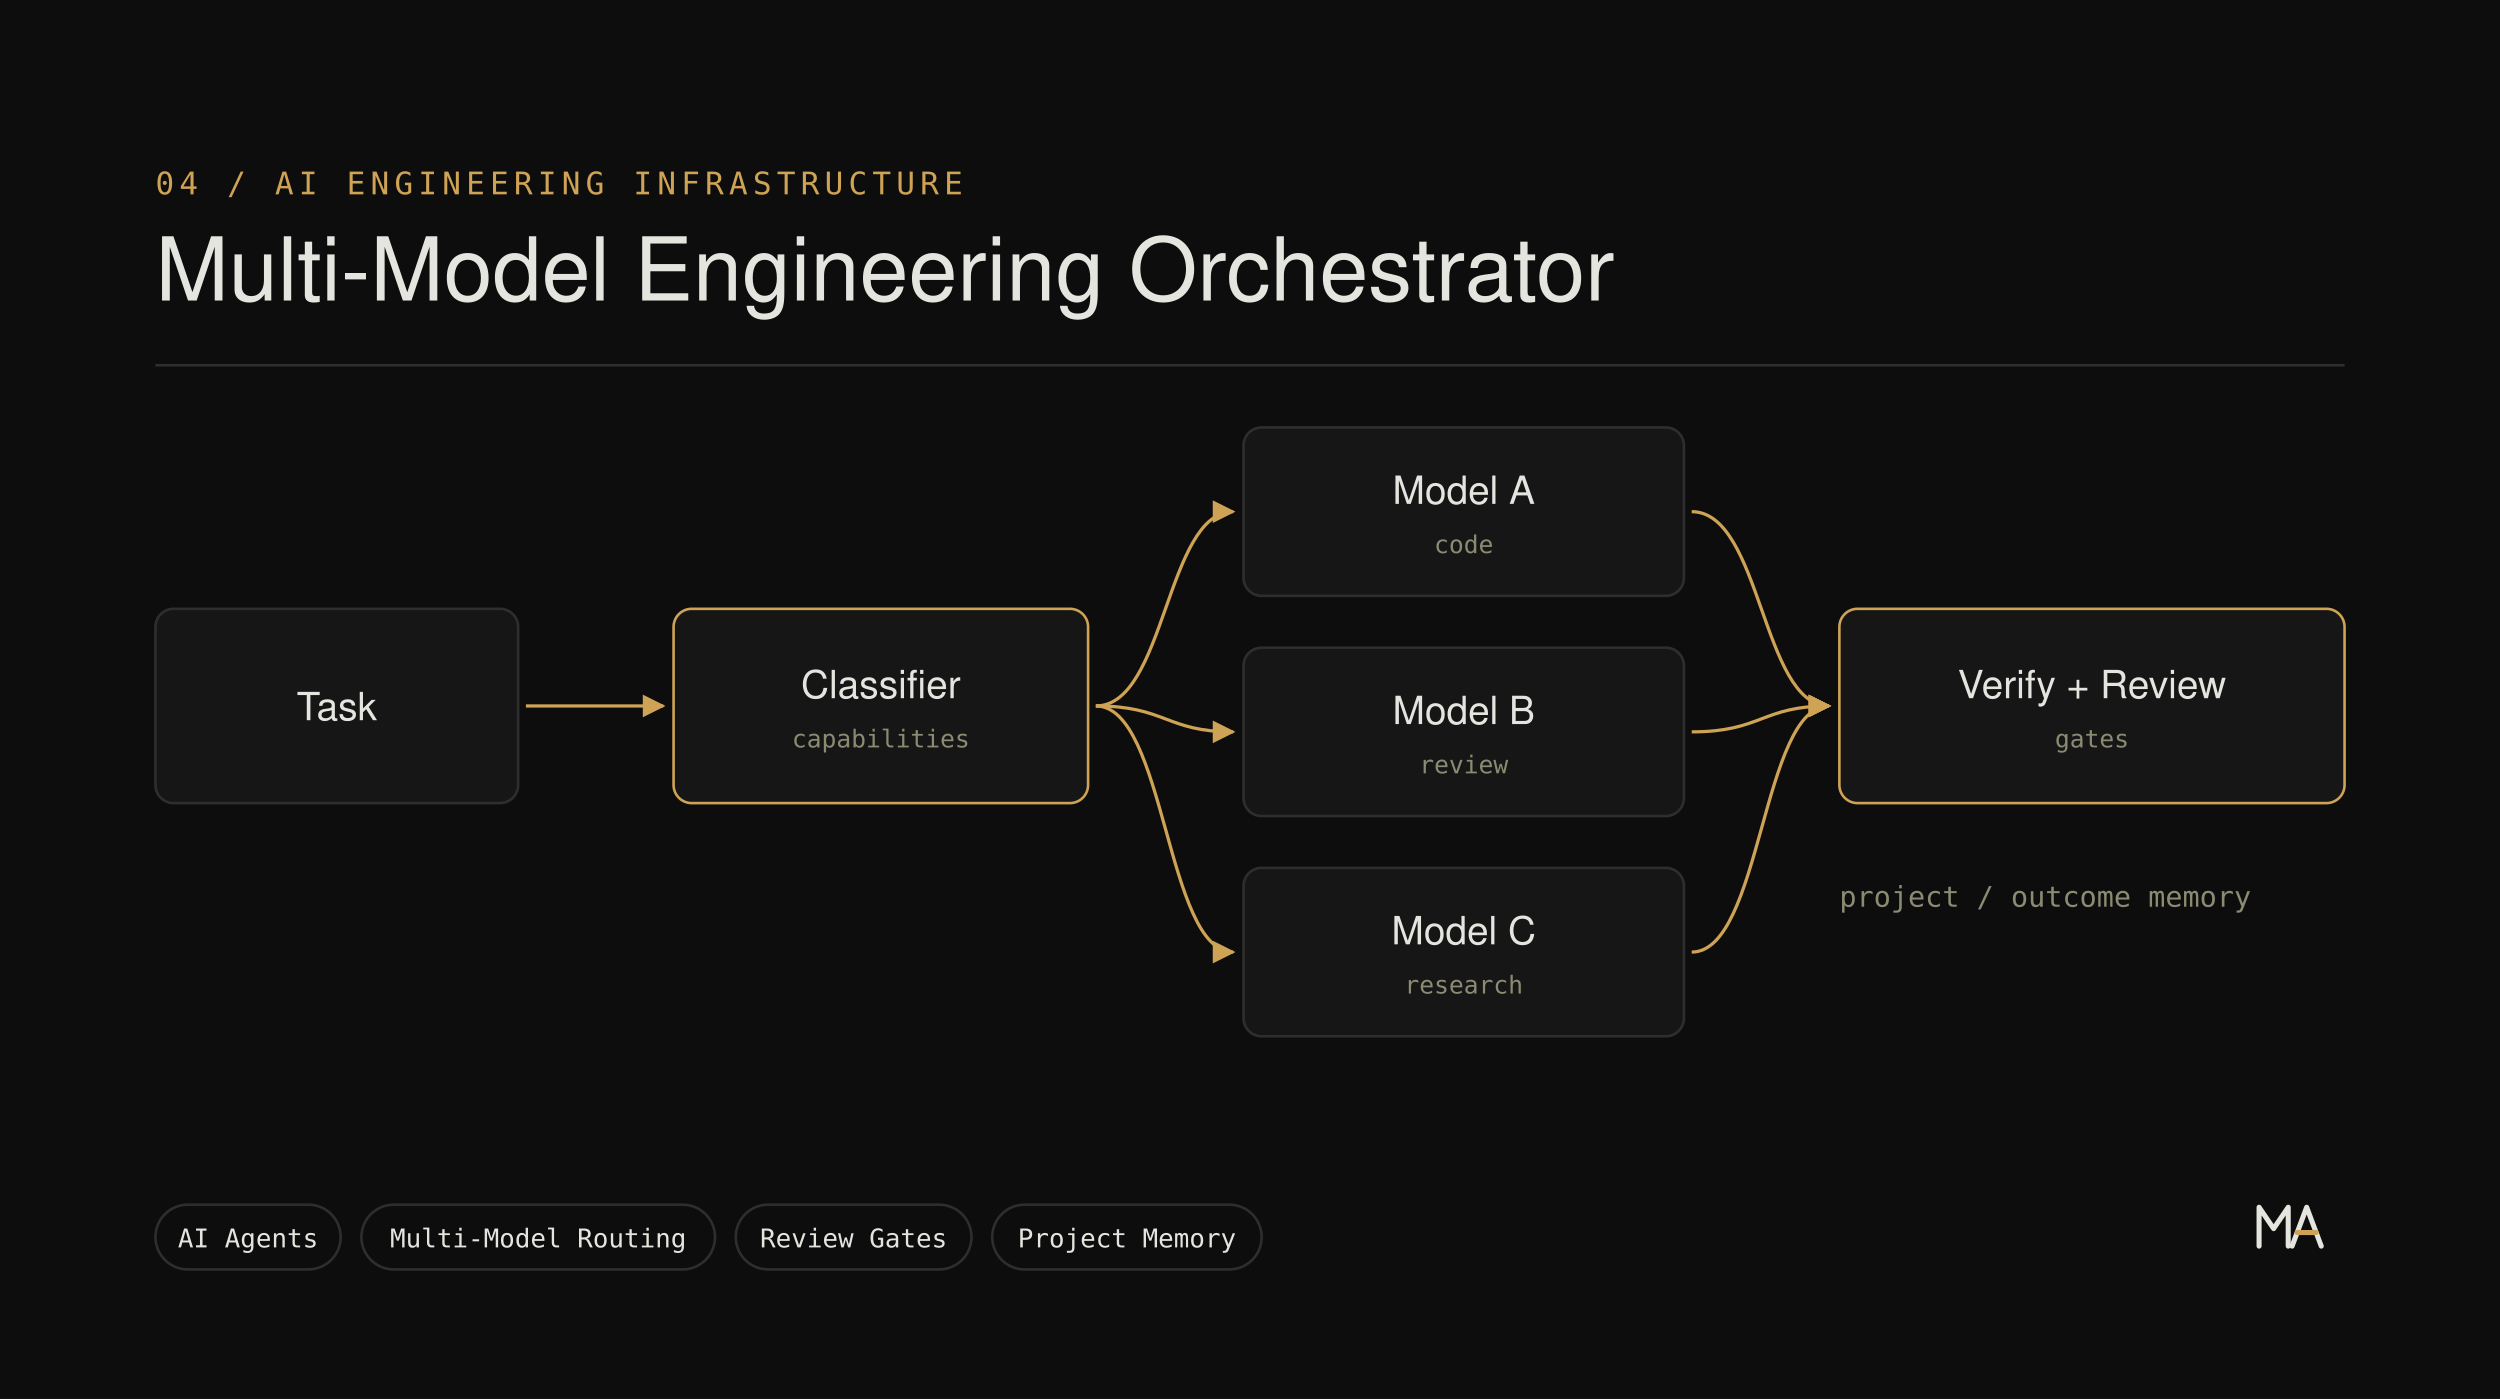
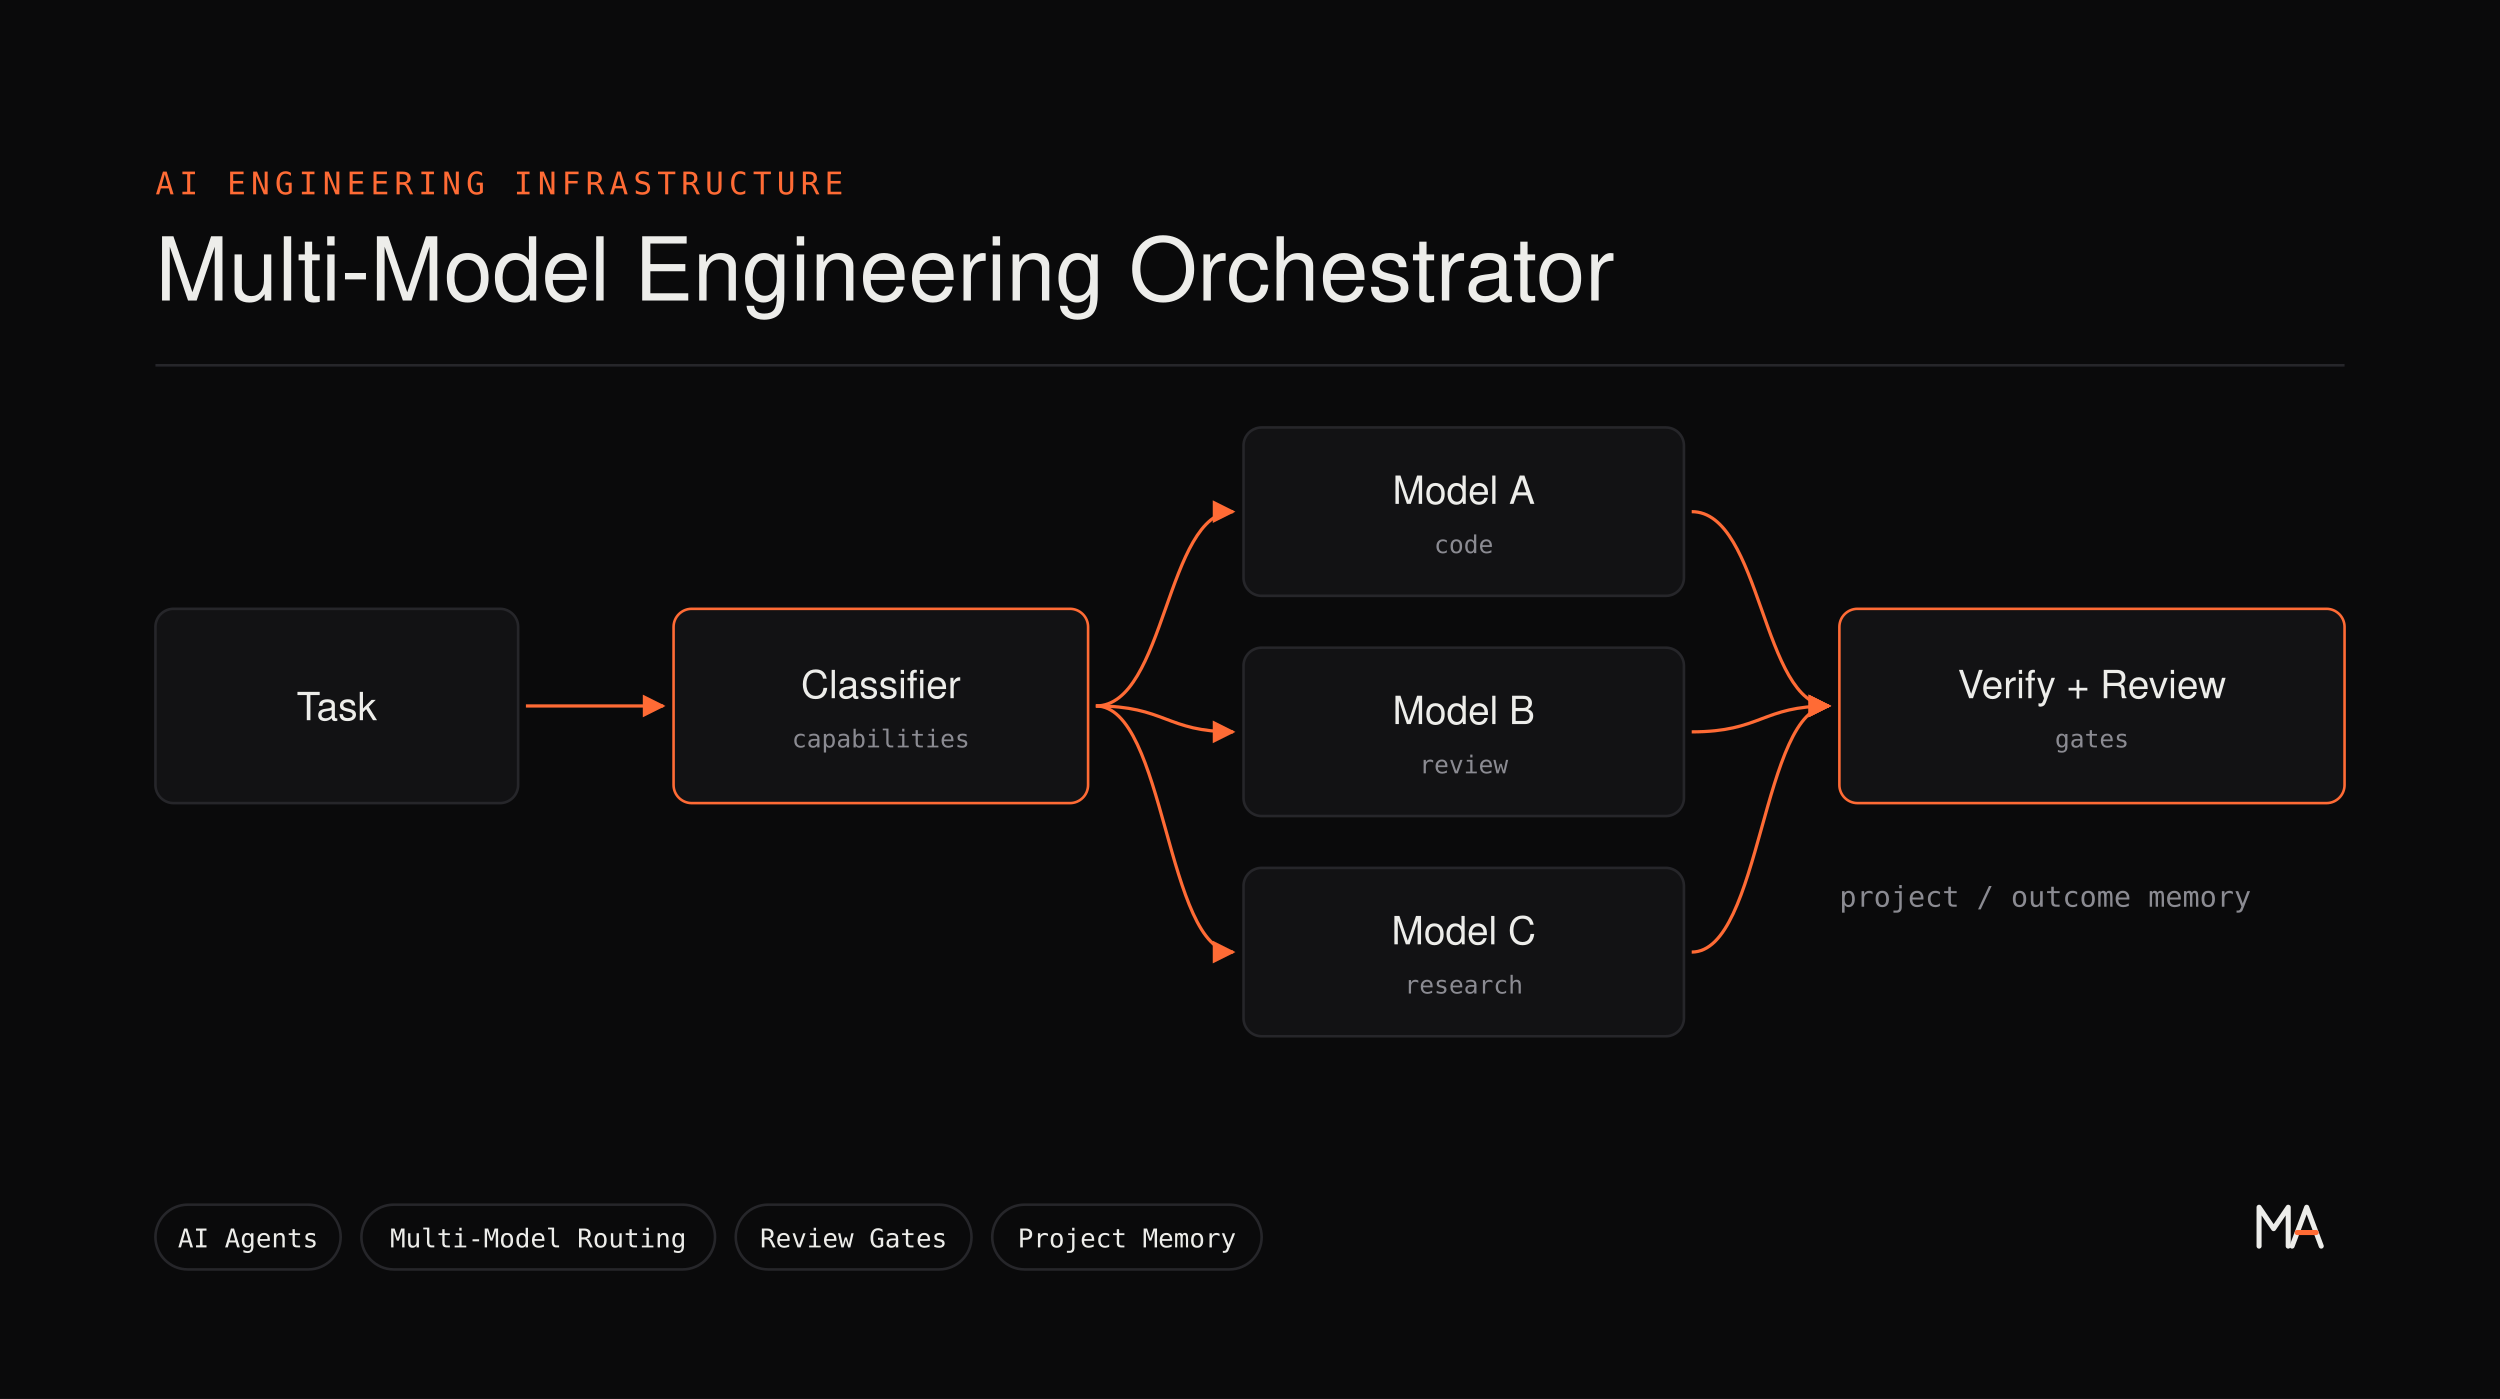
<svg xmlns="http://www.w3.org/2000/svg" viewBox="0 0 1930 1080" width="1930" height="1080">
  <defs>
    <marker id="ah" viewBox="0 0 10 10" refX="9" refY="5" markerWidth="7" markerHeight="7" orient="auto">
-       <path d="M0,0 L10,5 L0,10 z" fill="#cfa355" />
+       <path d="M0,0 L10,5 L0,10 z" fill="#ff6b35" />
    </marker>
  </defs>
-   <rect width="1930" height="1080" fill="#0d0d0d" />
-   <text x="120" y="150" font-family="Consolas, Menlo, monospace" font-size="24" letter-spacing="4" fill="#cfa355">04  /  AI ENGINEERING INFRASTRUCTURE</text>
-   <text x="120" y="232" font-family="Helvetica Neue, Helvetica, Arial, sans-serif" font-size="68" font-weight="300" fill="#e5e5e0">Multi-Model Engineering Orchestrator</text>
-   <line x1="120" y1="282" x2="1810" y2="282" stroke="#2e2e2e" stroke-width="2" />
-   <rect x="120" y="470" width="280" height="150" rx="14" fill="#161616" stroke="#2e2e2e" stroke-width="2" />
-   <text x="260.0" y="556.0" text-anchor="middle" font-family="Helvetica Neue, Helvetica, Arial, sans-serif" font-size="30" fill="#e5e5e0">Task</text>
-   <line x1="406" y1="545" x2="512" y2="545" stroke="#cfa355" stroke-width="2.5" marker-end="url(#ah)" />
-   <rect x="520" y="470" width="320" height="150" rx="14" fill="#161616" stroke="#cfa355" stroke-width="2" />
-   <text x="680.0" y="539.0" text-anchor="middle" font-family="Helvetica Neue, Helvetica, Arial, sans-serif" font-size="30" fill="#e5e5e0">Classifier</text>
-   <text x="680.0" y="577.0" text-anchor="middle" font-family="Consolas, Menlo, monospace" font-size="19" fill="#8b8b73">capabilities</text>
-   <rect x="960" y="330" width="340" height="130" rx="14" fill="#161616" stroke="#2e2e2e" stroke-width="2" />
-   <text x="1130.0" y="389.0" text-anchor="middle" font-family="Helvetica Neue, Helvetica, Arial, sans-serif" font-size="30" fill="#e5e5e0">Model A</text>
-   <text x="1130.0" y="427.0" text-anchor="middle" font-family="Consolas, Menlo, monospace" font-size="19" fill="#8b8b73">code</text>
-   <path d="M846,545 C900,545 900,395 952,395" fill="none" stroke="#cfa355" stroke-width="2.5" marker-end="url(#ah)" />
-   <path d="M1306,395 C1360,395 1360,545 1412,545" fill="none" stroke="#cfa355" stroke-width="2.5" marker-end="url(#ah)" />
-   <rect x="960" y="500" width="340" height="130" rx="14" fill="#161616" stroke="#2e2e2e" stroke-width="2" />
-   <text x="1130.0" y="559.0" text-anchor="middle" font-family="Helvetica Neue, Helvetica, Arial, sans-serif" font-size="30" fill="#e5e5e0">Model B</text>
-   <text x="1130.0" y="597.0" text-anchor="middle" font-family="Consolas, Menlo, monospace" font-size="19" fill="#8b8b73">review</text>
-   <path d="M846,545 C900,545 900,565 952,565" fill="none" stroke="#cfa355" stroke-width="2.5" marker-end="url(#ah)" />
-   <path d="M1306,565 C1360,565 1360,545 1412,545" fill="none" stroke="#cfa355" stroke-width="2.5" marker-end="url(#ah)" />
-   <rect x="960" y="670" width="340" height="130" rx="14" fill="#161616" stroke="#2e2e2e" stroke-width="2" />
-   <text x="1130.0" y="729.0" text-anchor="middle" font-family="Helvetica Neue, Helvetica, Arial, sans-serif" font-size="30" fill="#e5e5e0">Model C</text>
-   <text x="1130.0" y="767.0" text-anchor="middle" font-family="Consolas, Menlo, monospace" font-size="19" fill="#8b8b73">research</text>
-   <path d="M846,545 C900,545 900,735 952,735" fill="none" stroke="#cfa355" stroke-width="2.5" marker-end="url(#ah)" />
-   <path d="M1306,735 C1360,735 1360,545 1412,545" fill="none" stroke="#cfa355" stroke-width="2.5" marker-end="url(#ah)" />
-   <rect x="1420" y="470" width="390" height="150" rx="14" fill="#161616" stroke="#cfa355" stroke-width="2" />
-   <text x="1615.0" y="539.0" text-anchor="middle" font-family="Helvetica Neue, Helvetica, Arial, sans-serif" font-size="30" fill="#e5e5e0">Verify + Review</text>
-   <text x="1615.0" y="577.0" text-anchor="middle" font-family="Consolas, Menlo, monospace" font-size="19" fill="#8b8b73">gates</text>
-   <text x="1420" y="700" font-family="Consolas, Menlo, monospace" font-size="22" fill="#8b8b73">project / outcome memory</text>
-   <rect x="120" y="930" width="143" height="50" rx="25" fill="none" stroke="#2e2e2e" stroke-width="2" />
-   <text x="191.5" y="963" text-anchor="middle" font-family="Consolas, Menlo, monospace" font-size="20" fill="#e5e5e0">AI Agents</text>
-   <rect x="279" y="930" width="273" height="50" rx="25" fill="none" stroke="#2e2e2e" stroke-width="2" />
-   <text x="415.5" y="963" text-anchor="middle" font-family="Consolas, Menlo, monospace" font-size="20" fill="#e5e5e0">Multi-Model Routing</text>
-   <rect x="568" y="930" width="182" height="50" rx="25" fill="none" stroke="#2e2e2e" stroke-width="2" />
-   <text x="659.0" y="963" text-anchor="middle" font-family="Consolas, Menlo, monospace" font-size="20" fill="#e5e5e0">Review Gates</text>
-   <rect x="766" y="930" width="208" height="50" rx="25" fill="none" stroke="#2e2e2e" stroke-width="2" />
-   <text x="870.0" y="963" text-anchor="middle" font-family="Consolas, Menlo, monospace" font-size="20" fill="#e5e5e0">Project Memory</text>
+   <rect width="1930" height="1080" fill="#0a0a0b" />
+   <text x="120" y="150" font-family="Consolas, Menlo, monospace" font-size="24" letter-spacing="4" fill="#ff6b35">AI ENGINEERING INFRASTRUCTURE</text>
+   <text x="120" y="232" font-family="Helvetica Neue, Helvetica, Arial, sans-serif" font-size="68" font-weight="300" fill="#ededea">Multi-Model Engineering Orchestrator</text>
+   <line x1="120" y1="282" x2="1810" y2="282" stroke="#26262a" stroke-width="2" />
+   <rect x="120" y="470" width="280" height="150" rx="14" fill="#121214" stroke="#26262a" stroke-width="2" />
+   <text x="260.0" y="556.0" text-anchor="middle" font-family="Helvetica Neue, Helvetica, Arial, sans-serif" font-size="30" fill="#ededea">Task</text>
+   <line x1="406" y1="545" x2="512" y2="545" stroke="#ff6b35" stroke-width="2.5" marker-end="url(#ah)" />
+   <rect x="520" y="470" width="320" height="150" rx="14" fill="#121214" stroke="#ff6b35" stroke-width="2" />
+   <text x="680.0" y="539.0" text-anchor="middle" font-family="Helvetica Neue, Helvetica, Arial, sans-serif" font-size="30" fill="#ededea">Classifier</text>
+   <text x="680.0" y="577.0" text-anchor="middle" font-family="Consolas, Menlo, monospace" font-size="19" fill="#8b8b92">capabilities</text>
+   <rect x="960" y="330" width="340" height="130" rx="14" fill="#121214" stroke="#26262a" stroke-width="2" />
+   <text x="1130.0" y="389.0" text-anchor="middle" font-family="Helvetica Neue, Helvetica, Arial, sans-serif" font-size="30" fill="#ededea">Model A</text>
+   <text x="1130.0" y="427.0" text-anchor="middle" font-family="Consolas, Menlo, monospace" font-size="19" fill="#8b8b92">code</text>
+   <path d="M846,545 C900,545 900,395 952,395" fill="none" stroke="#ff6b35" stroke-width="2.5" marker-end="url(#ah)" />
+   <path d="M1306,395 C1360,395 1360,545 1412,545" fill="none" stroke="#ff6b35" stroke-width="2.5" marker-end="url(#ah)" />
+   <rect x="960" y="500" width="340" height="130" rx="14" fill="#121214" stroke="#26262a" stroke-width="2" />
+   <text x="1130.0" y="559.0" text-anchor="middle" font-family="Helvetica Neue, Helvetica, Arial, sans-serif" font-size="30" fill="#ededea">Model B</text>
+   <text x="1130.0" y="597.0" text-anchor="middle" font-family="Consolas, Menlo, monospace" font-size="19" fill="#8b8b92">review</text>
+   <path d="M846,545 C900,545 900,565 952,565" fill="none" stroke="#ff6b35" stroke-width="2.5" marker-end="url(#ah)" />
+   <path d="M1306,565 C1360,565 1360,545 1412,545" fill="none" stroke="#ff6b35" stroke-width="2.5" marker-end="url(#ah)" />
+   <rect x="960" y="670" width="340" height="130" rx="14" fill="#121214" stroke="#26262a" stroke-width="2" />
+   <text x="1130.0" y="729.0" text-anchor="middle" font-family="Helvetica Neue, Helvetica, Arial, sans-serif" font-size="30" fill="#ededea">Model C</text>
+   <text x="1130.0" y="767.0" text-anchor="middle" font-family="Consolas, Menlo, monospace" font-size="19" fill="#8b8b92">research</text>
+   <path d="M846,545 C900,545 900,735 952,735" fill="none" stroke="#ff6b35" stroke-width="2.5" marker-end="url(#ah)" />
+   <path d="M1306,735 C1360,735 1360,545 1412,545" fill="none" stroke="#ff6b35" stroke-width="2.5" marker-end="url(#ah)" />
+   <rect x="1420" y="470" width="390" height="150" rx="14" fill="#121214" stroke="#ff6b35" stroke-width="2" />
+   <text x="1615.0" y="539.0" text-anchor="middle" font-family="Helvetica Neue, Helvetica, Arial, sans-serif" font-size="30" fill="#ededea">Verify + Review</text>
+   <text x="1615.0" y="577.0" text-anchor="middle" font-family="Consolas, Menlo, monospace" font-size="19" fill="#8b8b92">gates</text>
+   <text x="1420" y="700" font-family="Consolas, Menlo, monospace" font-size="22" fill="#8b8b92">project / outcome memory</text>
+   <rect x="120" y="930" width="143" height="50" rx="25" fill="none" stroke="#26262a" stroke-width="2" />
+   <text x="191.5" y="963" text-anchor="middle" font-family="Consolas, Menlo, monospace" font-size="20" fill="#ededea">AI Agents</text>
+   <rect x="279" y="930" width="273" height="50" rx="25" fill="none" stroke="#26262a" stroke-width="2" />
+   <text x="415.5" y="963" text-anchor="middle" font-family="Consolas, Menlo, monospace" font-size="20" fill="#ededea">Multi-Model Routing</text>
+   <rect x="568" y="930" width="182" height="50" rx="25" fill="none" stroke="#26262a" stroke-width="2" />
+   <text x="659.0" y="963" text-anchor="middle" font-family="Consolas, Menlo, monospace" font-size="20" fill="#ededea">Review Gates</text>
+   <rect x="766" y="930" width="208" height="50" rx="25" fill="none" stroke="#26262a" stroke-width="2" />
+   <text x="870.0" y="963" text-anchor="middle" font-family="Consolas, Menlo, monospace" font-size="20" fill="#ededea">Project Memory</text>
  <g transform="translate(1726 905) scale(1.5)" fill="none" stroke-linecap="round" stroke-linejoin="round" stroke-width="2.6">
-     <polyline points="12,38 12,18 19.5,29 27,18 27,38" stroke="#e5e5e0" />
-     <polyline points="29,38 36.5,18 44,38" stroke="#e5e5e0" />
-     <line x1="31.6" y1="31" x2="41.4" y2="31" stroke="#cfa355" />
+     <polyline points="12,38 12,18 19.5,29 27,18 27,38" stroke="#ededea" />
+     <polyline points="29,38 36.5,18 44,38" stroke="#ededea" />
+     <line x1="31.6" y1="31" x2="41.4" y2="31" stroke="#ff6b35" />
  </g>
</svg>
